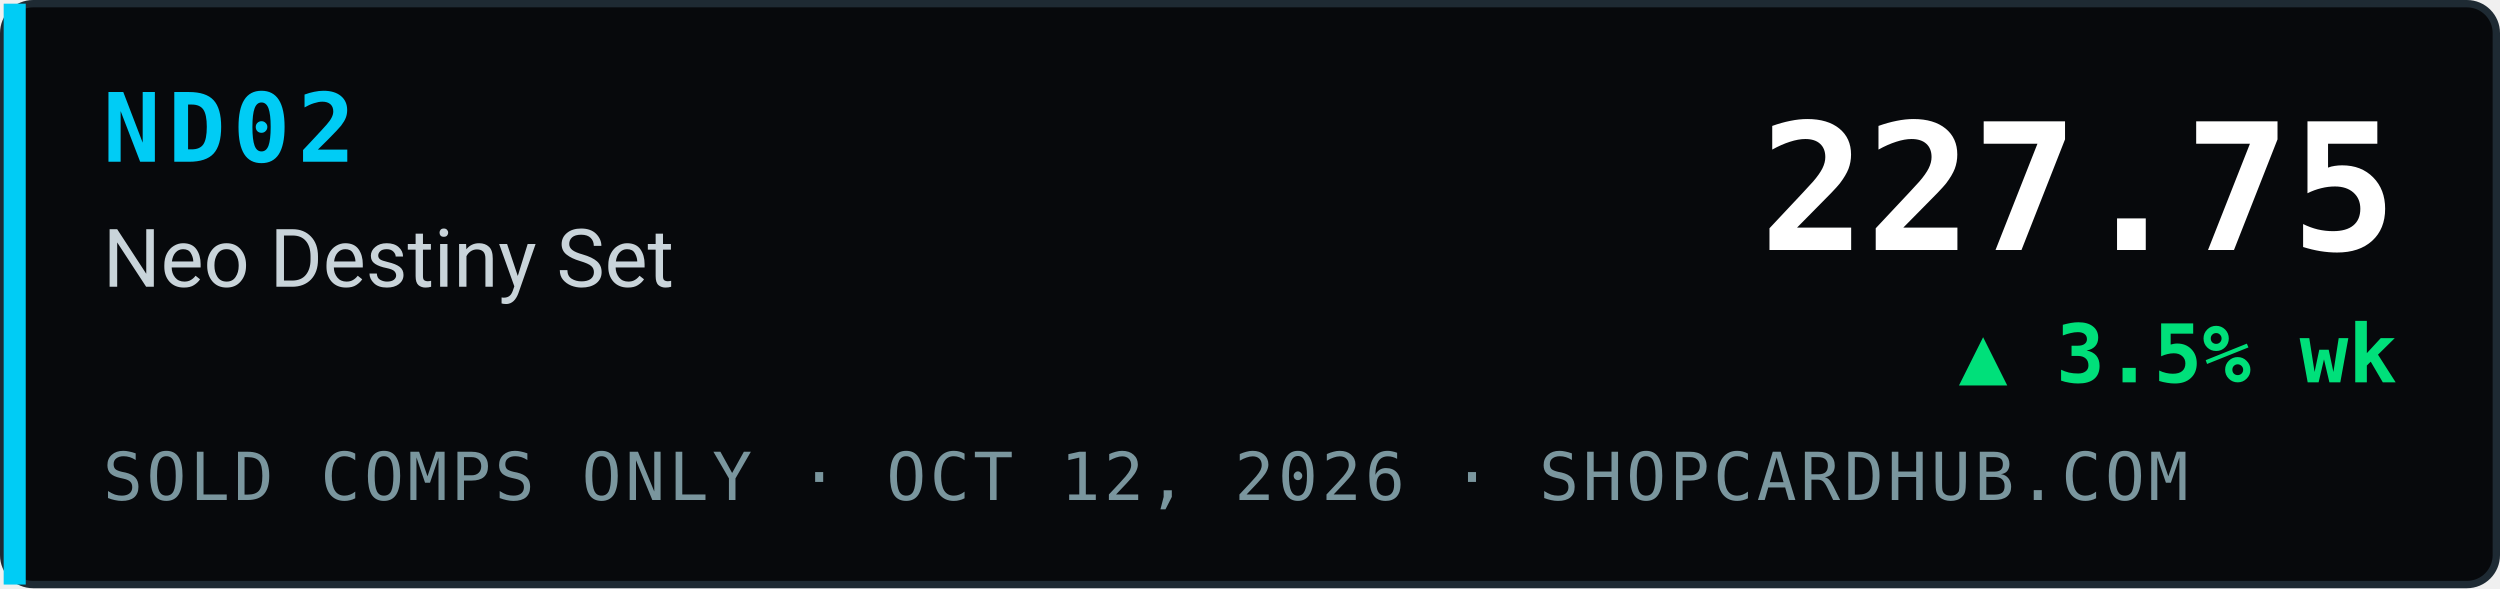
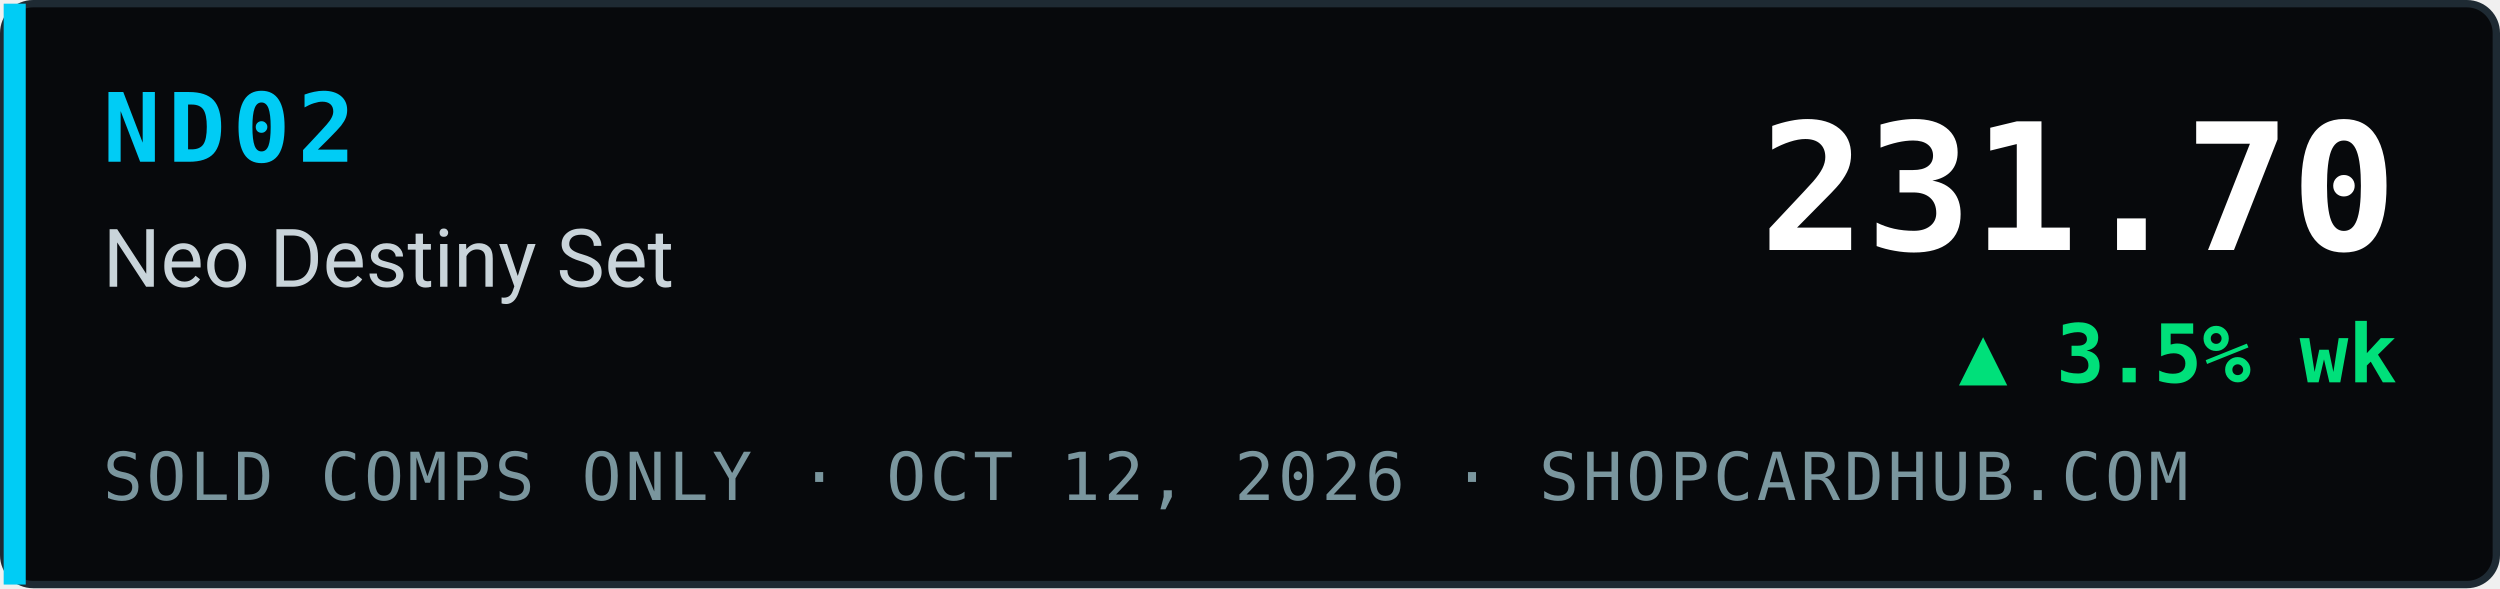
- <svg xmlns="http://www.w3.org/2000/svg" width="340" height="80" viewBox="0 0 340 80" role="img" aria-label="ND02 Neo Destiny Set index 227.75, ▲ 3.5% wk, sold comps only, ShopCardHub">
+ <svg xmlns="http://www.w3.org/2000/svg" width="340" height="80" viewBox="0 0 340 80" role="img" aria-label="ND02 Neo Destiny Set index 231.70, ▲ 3.5% wk, sold comps only, ShopCardHub">
  <rect x="0.5" y="0.5" width="339" height="79" rx="4" fill="#07090c" stroke="#1e2a33" />
  <rect x="0.5" y="0.5" width="3" height="79" fill="#00ccf5" />
  <text x="14" y="22" font-family="ui-monospace,SFMono-Regular,Menlo,Consolas,monospace" font-size="13" font-weight="700" fill="#00ccf5" letter-spacing="1">ND02</text>
  <text x="14" y="39" font-family="system-ui,-apple-system,Segoe UI,Roboto,Helvetica,Arial,sans-serif" font-size="11" fill="#c9d4da">Neo Destiny Set</text>
  <text x="14" y="68" font-family="ui-monospace,SFMono-Regular,Menlo,Consolas,monospace" font-size="9" fill="#7a969e" letter-spacing="0.5">SOLD COMPS ONLY · OCT 12, 2026 · SHOPCARDHUB.COM</text>
-   <text x="326" y="34" text-anchor="end" font-family="ui-monospace,SFMono-Regular,Menlo,Consolas,monospace" font-size="24" font-weight="700" fill="#ffffff">227.75</text>
+   <text x="326" y="34" text-anchor="end" font-family="ui-monospace,SFMono-Regular,Menlo,Consolas,monospace" font-size="24" font-weight="700" fill="#ffffff">231.70</text>
  <text x="326" y="52" text-anchor="end" font-family="ui-monospace,SFMono-Regular,Menlo,Consolas,monospace" font-size="11" font-weight="700" fill="#00e07a">▲ 3.5% wk</text>
</svg>
